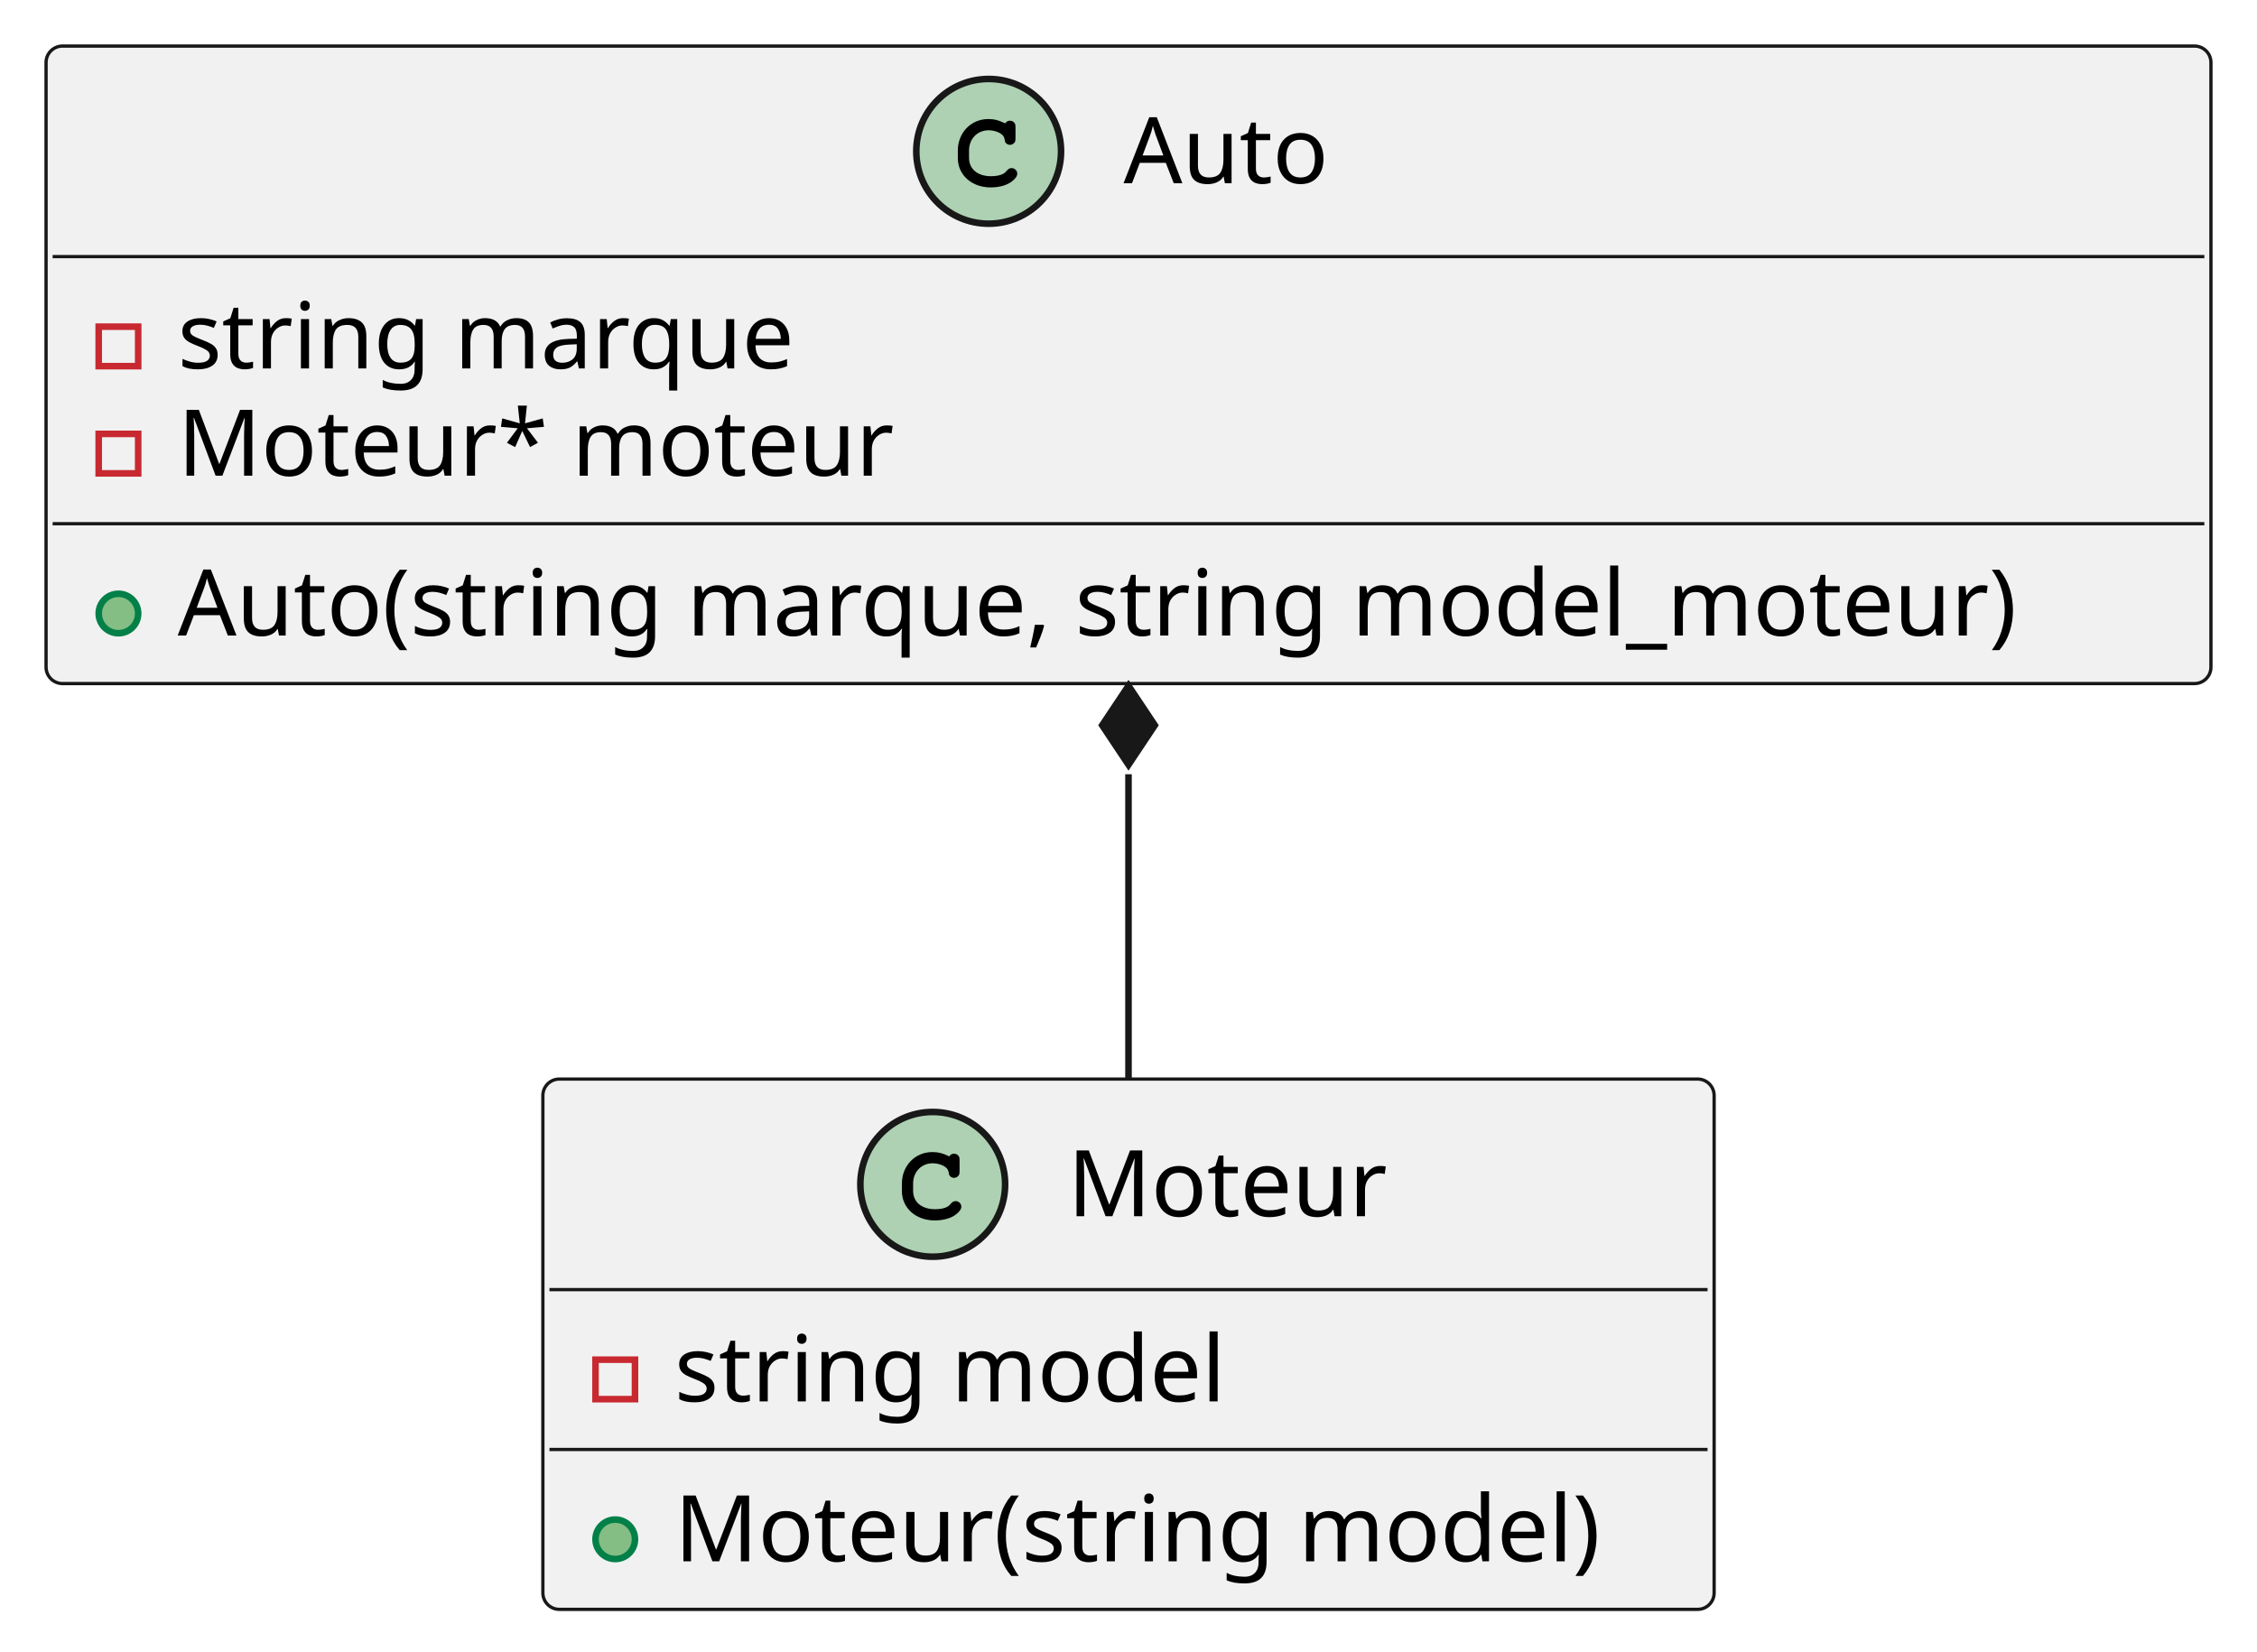
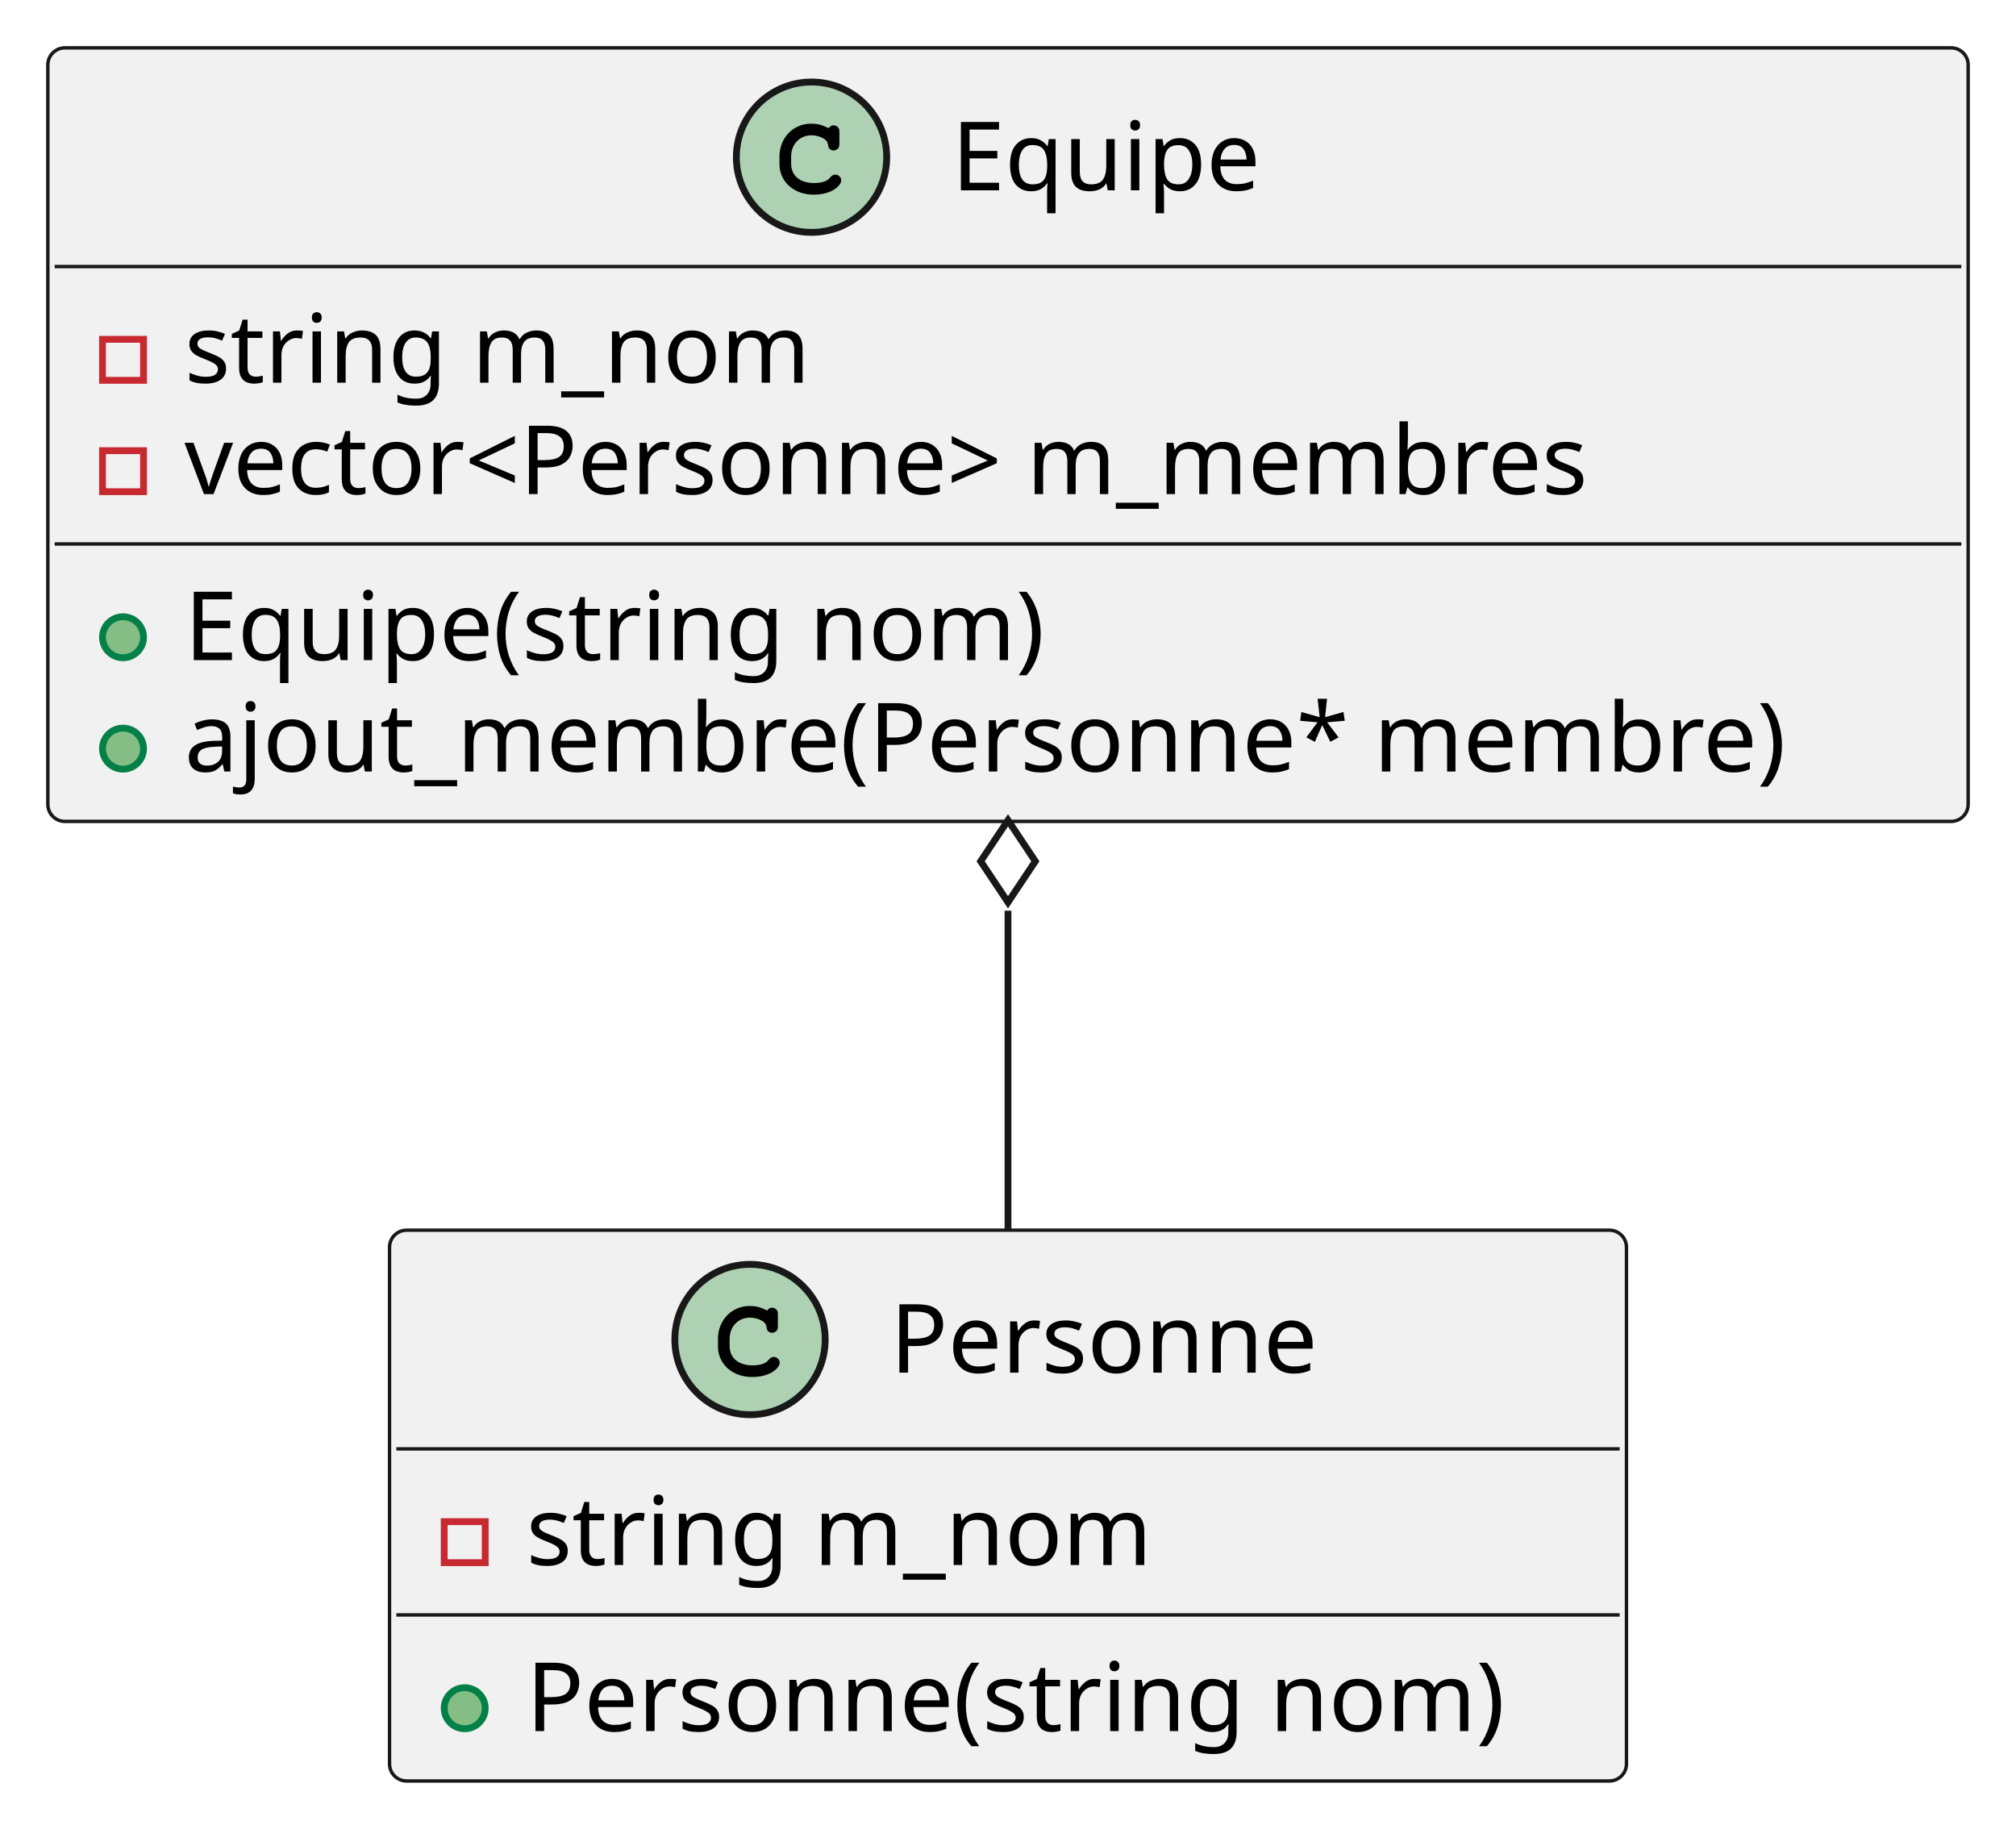
- <svg xmlns="http://www.w3.org/2000/svg" contentStyleType="text/css" height="251px" preserveAspectRatio="none" style="width:343px;height:251px;background:#FFFFFF;" version="1.1" viewBox="0 0 343 251" width="343px" zoomAndPan="magnify">
+ <svg xmlns="http://www.w3.org/2000/svg" contentStyleType="text/css" height="267px" preserveAspectRatio="none" style="width:295px;height:267px;background:#FFFFFF;" version="1.1" viewBox="0 0 295 267" width="295px" zoomAndPan="magnify">
  <defs />
  <g>
-     <g id="elem_Moteur">
-       <rect codeLine="1" fill="#F1F1F1" height="80.594" id="Moteur" rx="2.5" ry="2.5" style="stroke:#181818;stroke-width:0.5;" width="178" x="82.5" y="164" />
-       <ellipse cx="141.75" cy="180" fill="#ADD1B2" rx="11" ry="11" style="stroke:#181818;stroke-width:1.0;" />
-       <path d="M144.094,175.672 C143.156,175.234 142.562,175.094 141.688,175.094 C139.062,175.094 137.062,177.172 137.062,179.891 L137.062,181.016 C137.062,183.594 139.172,185.484 142.062,185.484 C143.281,185.484 144.438,185.188 145.188,184.641 C145.766,184.234 146.094,183.781 146.094,183.391 C146.094,182.938 145.703,182.547 145.234,182.547 C145.016,182.547 144.812,182.625 144.625,182.812 C144.172,183.297 144.172,183.297 143.984,183.391 C143.562,183.656 142.875,183.781 142.109,183.781 C140.062,183.781 138.766,182.688 138.766,180.984 L138.766,179.891 C138.766,178.109 140.016,176.797 141.75,176.797 C142.328,176.797 142.938,176.953 143.406,177.203 C143.891,177.484 144.062,177.703 144.156,178.109 C144.219,178.516 144.25,178.641 144.391,178.766 C144.531,178.906 144.766,179.016 144.984,179.016 C145.25,179.016 145.516,178.875 145.688,178.656 C145.797,178.5 145.828,178.312 145.828,177.891 L145.828,176.469 C145.828,176.031 145.812,175.906 145.719,175.75 C145.562,175.484 145.281,175.344 144.984,175.344 C144.688,175.344 144.484,175.438 144.266,175.75 L144.094,175.672 Z " fill="#000000" />
-       <text fill="#000000" font-family="sans-serif" font-size="14" lengthAdjust="spacing" textLength="51" x="162.25" y="184.847">Moteur</text>
-       <line style="stroke:#181818;stroke-width:0.5;" x1="83.5" x2="259.5" y1="196" y2="196" />
-       <rect fill="none" height="6" style="stroke:#C82930;stroke-width:1.0;" width="6" x="90.5" y="206.648" />
-       <text fill="#000000" font-family="sans-serif" font-size="14" lengthAdjust="spacing" textLength="91" x="102.5" y="212.995">string model</text>
-       <line style="stroke:#181818;stroke-width:0.5;" x1="83.5" x2="259.5" y1="220.297" y2="220.297" />
-       <ellipse cx="93.5" cy="233.945" fill="#84BE84" rx="3" ry="3" style="stroke:#038048;stroke-width:1.0;" />
-       <text fill="#000000" font-family="sans-serif" font-size="14" lengthAdjust="spacing" textLength="152" x="102.5" y="237.292">Moteur(string model)</text>
+     <g id="elem_Personne">
+       <rect codeLine="1" fill="#F1F1F1" height="80.594" id="Personne" rx="2.5" ry="2.5" style="stroke:#181818;stroke-width:0.5;" width="181" x="57" y="180" />
+       <ellipse cx="109.75" cy="196" fill="#ADD1B2" rx="11" ry="11" style="stroke:#181818;stroke-width:1.0;" />
+       <path d="M112.094,191.672 C111.156,191.234 110.562,191.094 109.688,191.094 C107.062,191.094 105.062,193.172 105.062,195.891 L105.062,197.016 C105.062,199.594 107.172,201.484 110.062,201.484 C111.281,201.484 112.438,201.188 113.188,200.641 C113.766,200.234 114.094,199.781 114.094,199.391 C114.094,198.938 113.703,198.547 113.234,198.547 C113.016,198.547 112.812,198.625 112.625,198.812 C112.172,199.297 112.172,199.297 111.984,199.391 C111.562,199.656 110.875,199.781 110.109,199.781 C108.062,199.781 106.766,198.688 106.766,196.984 L106.766,195.891 C106.766,194.109 108.016,192.797 109.75,192.797 C110.328,192.797 110.938,192.953 111.406,193.203 C111.891,193.484 112.062,193.703 112.156,194.109 C112.219,194.516 112.25,194.641 112.391,194.766 C112.531,194.906 112.766,195.016 112.984,195.016 C113.25,195.016 113.516,194.875 113.688,194.656 C113.797,194.5 113.828,194.312 113.828,193.891 L113.828,192.469 C113.828,192.031 113.812,191.906 113.719,191.75 C113.562,191.484 113.281,191.344 112.984,191.344 C112.688,191.344 112.484,191.438 112.266,191.75 L112.094,191.672 Z " fill="#000000" />
+       <text fill="#000000" font-family="sans-serif" font-size="14" lengthAdjust="spacing" textLength="67" x="130.25" y="200.847">Personne</text>
+       <line style="stroke:#181818;stroke-width:0.5;" x1="58" x2="237" y1="212" y2="212" />
+       <rect fill="none" height="6" style="stroke:#C82930;stroke-width:1.0;" width="6" x="65" y="222.648" />
+       <text fill="#000000" font-family="sans-serif" font-size="14" lengthAdjust="spacing" textLength="99" x="77" y="228.995">string m_nom</text>
+       <line style="stroke:#181818;stroke-width:0.5;" x1="58" x2="237" y1="236.297" y2="236.297" />
+       <ellipse cx="68" cy="249.945" fill="#84BE84" rx="3" ry="3" style="stroke:#038048;stroke-width:1.0;" />
+       <text fill="#000000" font-family="sans-serif" font-size="14" lengthAdjust="spacing" textLength="155" x="77" y="253.292">Personne(string nom)</text>
    </g>
-     <g id="elem_Auto">
-       <rect codeLine="6" fill="#F1F1F1" height="96.891" id="Auto" rx="2.5" ry="2.5" style="stroke:#181818;stroke-width:0.5;" width="329" x="7" y="7" />
-       <ellipse cx="150.25" cy="23" fill="#ADD1B2" rx="11" ry="11" style="stroke:#181818;stroke-width:1.0;" />
-       <path d="M152.594,18.672 C151.656,18.234 151.062,18.094 150.188,18.094 C147.562,18.094 145.562,20.172 145.562,22.891 L145.562,24.016 C145.562,26.594 147.672,28.484 150.562,28.484 C151.781,28.484 152.938,28.188 153.688,27.641 C154.266,27.234 154.594,26.781 154.594,26.391 C154.594,25.938 154.203,25.547 153.734,25.547 C153.516,25.547 153.312,25.625 153.125,25.812 C152.672,26.297 152.672,26.297 152.484,26.391 C152.062,26.656 151.375,26.781 150.609,26.781 C148.562,26.781 147.266,25.688 147.266,23.984 L147.266,22.891 C147.266,21.109 148.516,19.797 150.25,19.797 C150.828,19.797 151.438,19.953 151.906,20.203 C152.391,20.484 152.562,20.703 152.656,21.109 C152.719,21.516 152.75,21.641 152.891,21.766 C153.031,21.906 153.266,22.016 153.484,22.016 C153.75,22.016 154.016,21.875 154.188,21.656 C154.297,21.5 154.328,21.312 154.328,20.891 L154.328,19.469 C154.328,19.031 154.312,18.906 154.219,18.75 C154.062,18.484 153.781,18.344 153.484,18.344 C153.188,18.344 152.984,18.438 152.766,18.75 L152.594,18.672 Z " fill="#000000" />
-       <text fill="#000000" font-family="sans-serif" font-size="14" lengthAdjust="spacing" textLength="34" x="170.75" y="27.847">Auto</text>
-       <line style="stroke:#181818;stroke-width:0.5;" x1="8" x2="335" y1="39" y2="39" />
+     <g id="elem_Equipe">
+       <rect codeLine="6" fill="#F1F1F1" height="113.188" id="Equipe" rx="2.5" ry="2.5" style="stroke:#181818;stroke-width:0.5;" width="281" x="7" y="7" />
+       <ellipse cx="118.75" cy="23" fill="#ADD1B2" rx="11" ry="11" style="stroke:#181818;stroke-width:1.0;" />
+       <path d="M121.094,18.672 C120.156,18.234 119.562,18.094 118.688,18.094 C116.062,18.094 114.062,20.172 114.062,22.891 L114.062,24.016 C114.062,26.594 116.172,28.484 119.062,28.484 C120.281,28.484 121.438,28.188 122.188,27.641 C122.766,27.234 123.094,26.781 123.094,26.391 C123.094,25.938 122.703,25.547 122.234,25.547 C122.016,25.547 121.812,25.625 121.625,25.812 C121.172,26.297 121.172,26.297 120.984,26.391 C120.562,26.656 119.875,26.781 119.109,26.781 C117.062,26.781 115.766,25.688 115.766,23.984 L115.766,22.891 C115.766,21.109 117.016,19.797 118.75,19.797 C119.328,19.797 119.938,19.953 120.406,20.203 C120.891,20.484 121.062,20.703 121.156,21.109 C121.219,21.516 121.25,21.641 121.391,21.766 C121.531,21.906 121.766,22.016 121.984,22.016 C122.25,22.016 122.516,21.875 122.688,21.656 C122.797,21.5 122.828,21.312 122.828,20.891 L122.828,19.469 C122.828,19.031 122.812,18.906 122.719,18.75 C122.562,18.484 122.281,18.344 121.984,18.344 C121.688,18.344 121.484,18.438 121.266,18.75 L121.094,18.672 Z " fill="#000000" />
+       <text fill="#000000" font-family="sans-serif" font-size="14" lengthAdjust="spacing" textLength="49" x="139.25" y="27.847">Equipe</text>
+       <line style="stroke:#181818;stroke-width:0.5;" x1="8" x2="287" y1="39" y2="39" />
      <rect fill="none" height="6" style="stroke:#C82930;stroke-width:1.0;" width="6" x="15" y="49.648" />
-       <text fill="#000000" font-family="sans-serif" font-size="14" lengthAdjust="spacing" textLength="100" x="27" y="55.995">string marque</text>
+       <text fill="#000000" font-family="sans-serif" font-size="14" lengthAdjust="spacing" textLength="99" x="27" y="55.995">string m_nom</text>
      <rect fill="none" height="6" style="stroke:#C82930;stroke-width:1.0;" width="6" x="15" y="65.945" />
-       <text fill="#000000" font-family="sans-serif" font-size="14" lengthAdjust="spacing" textLength="115" x="27" y="72.292">Moteur* moteur</text>
-       <line style="stroke:#181818;stroke-width:0.5;" x1="8" x2="335" y1="79.594" y2="79.594" />
+       <text fill="#000000" font-family="sans-serif" font-size="14" lengthAdjust="spacing" textLength="230" x="27" y="72.292">vector&lt;Personne&gt; m_membres</text>
+       <line style="stroke:#181818;stroke-width:0.5;" x1="8" x2="287" y1="79.594" y2="79.594" />
      <ellipse cx="18" cy="93.242" fill="#84BE84" rx="3" ry="3" style="stroke:#038048;stroke-width:1.0;" />
-       <text fill="#000000" font-family="sans-serif" font-size="14" lengthAdjust="spacing" textLength="303" x="27" y="96.589">Auto(string marque, string model_moteur)</text>
+       <text fill="#000000" font-family="sans-serif" font-size="14" lengthAdjust="spacing" textLength="137" x="27" y="96.589">Equipe(string nom)</text>
+       <ellipse cx="18" cy="109.539" fill="#84BE84" rx="3" ry="3" style="stroke:#038048;stroke-width:1.0;" />
+       <text fill="#000000" font-family="sans-serif" font-size="14" lengthAdjust="spacing" textLength="255" x="27" y="112.886">ajout_membre(Personne* membre)</text>
    </g>
-     <g id="link_Auto_Moteur">
-       <path codeLine="13" d="M171.5,117.676 C171.5,133.288 171.5,149.663 171.5,163.875 " fill="none" id="Auto-backto-Moteur" style="stroke:#181818;stroke-width:1.0;" />
-       <polygon fill="#181818" points="171.5,104.227,167.5,110.227,171.5,116.227,175.5,110.227,171.5,104.227" style="stroke:#181818;stroke-width:1.0;" />
+     <g id="link_Equipe_Personne">
+       <path codeLine="14" d="M147.5,133.257 C147.5,149.228 147.5,165.7 147.5,179.914 " fill="none" id="Equipe-backto-Personne" style="stroke:#181818;stroke-width:1.0;" />
+       <polygon fill="none" points="147.5,120.021,143.5,126.021,147.5,132.021,151.5,126.021,147.5,120.021" style="stroke:#181818;stroke-width:1.0;" />
    </g>
  </g>
</svg>
